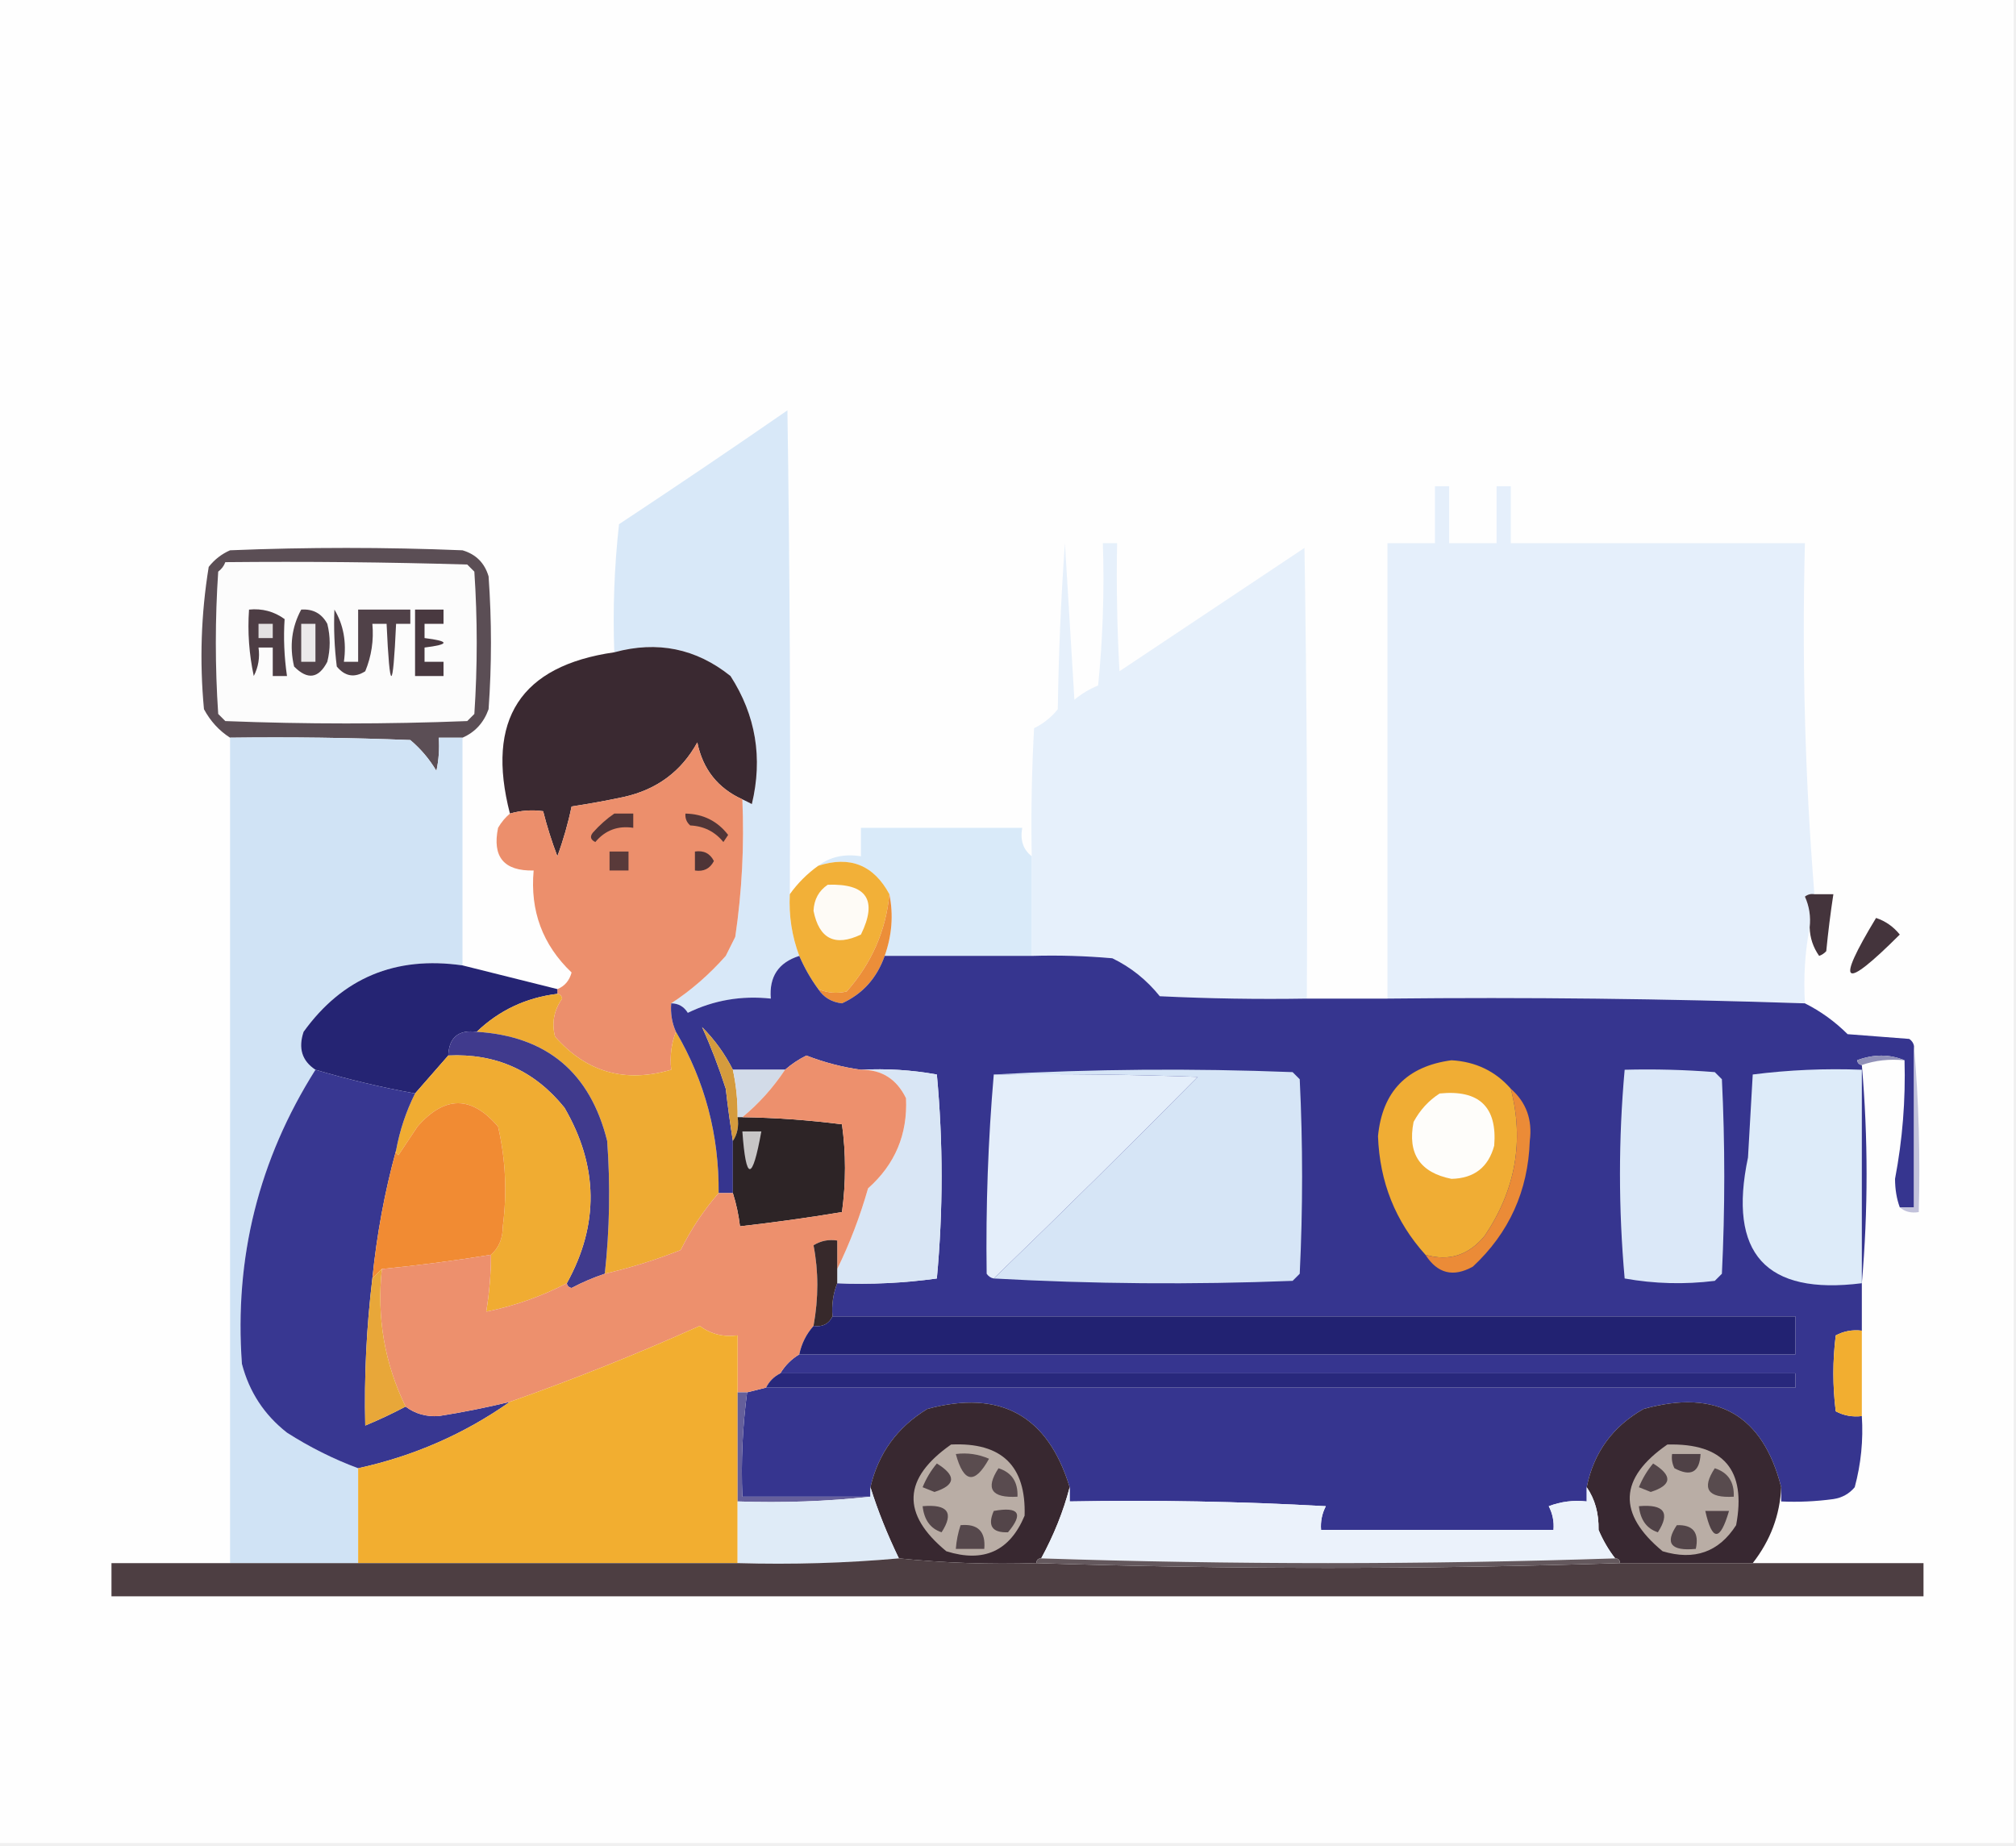
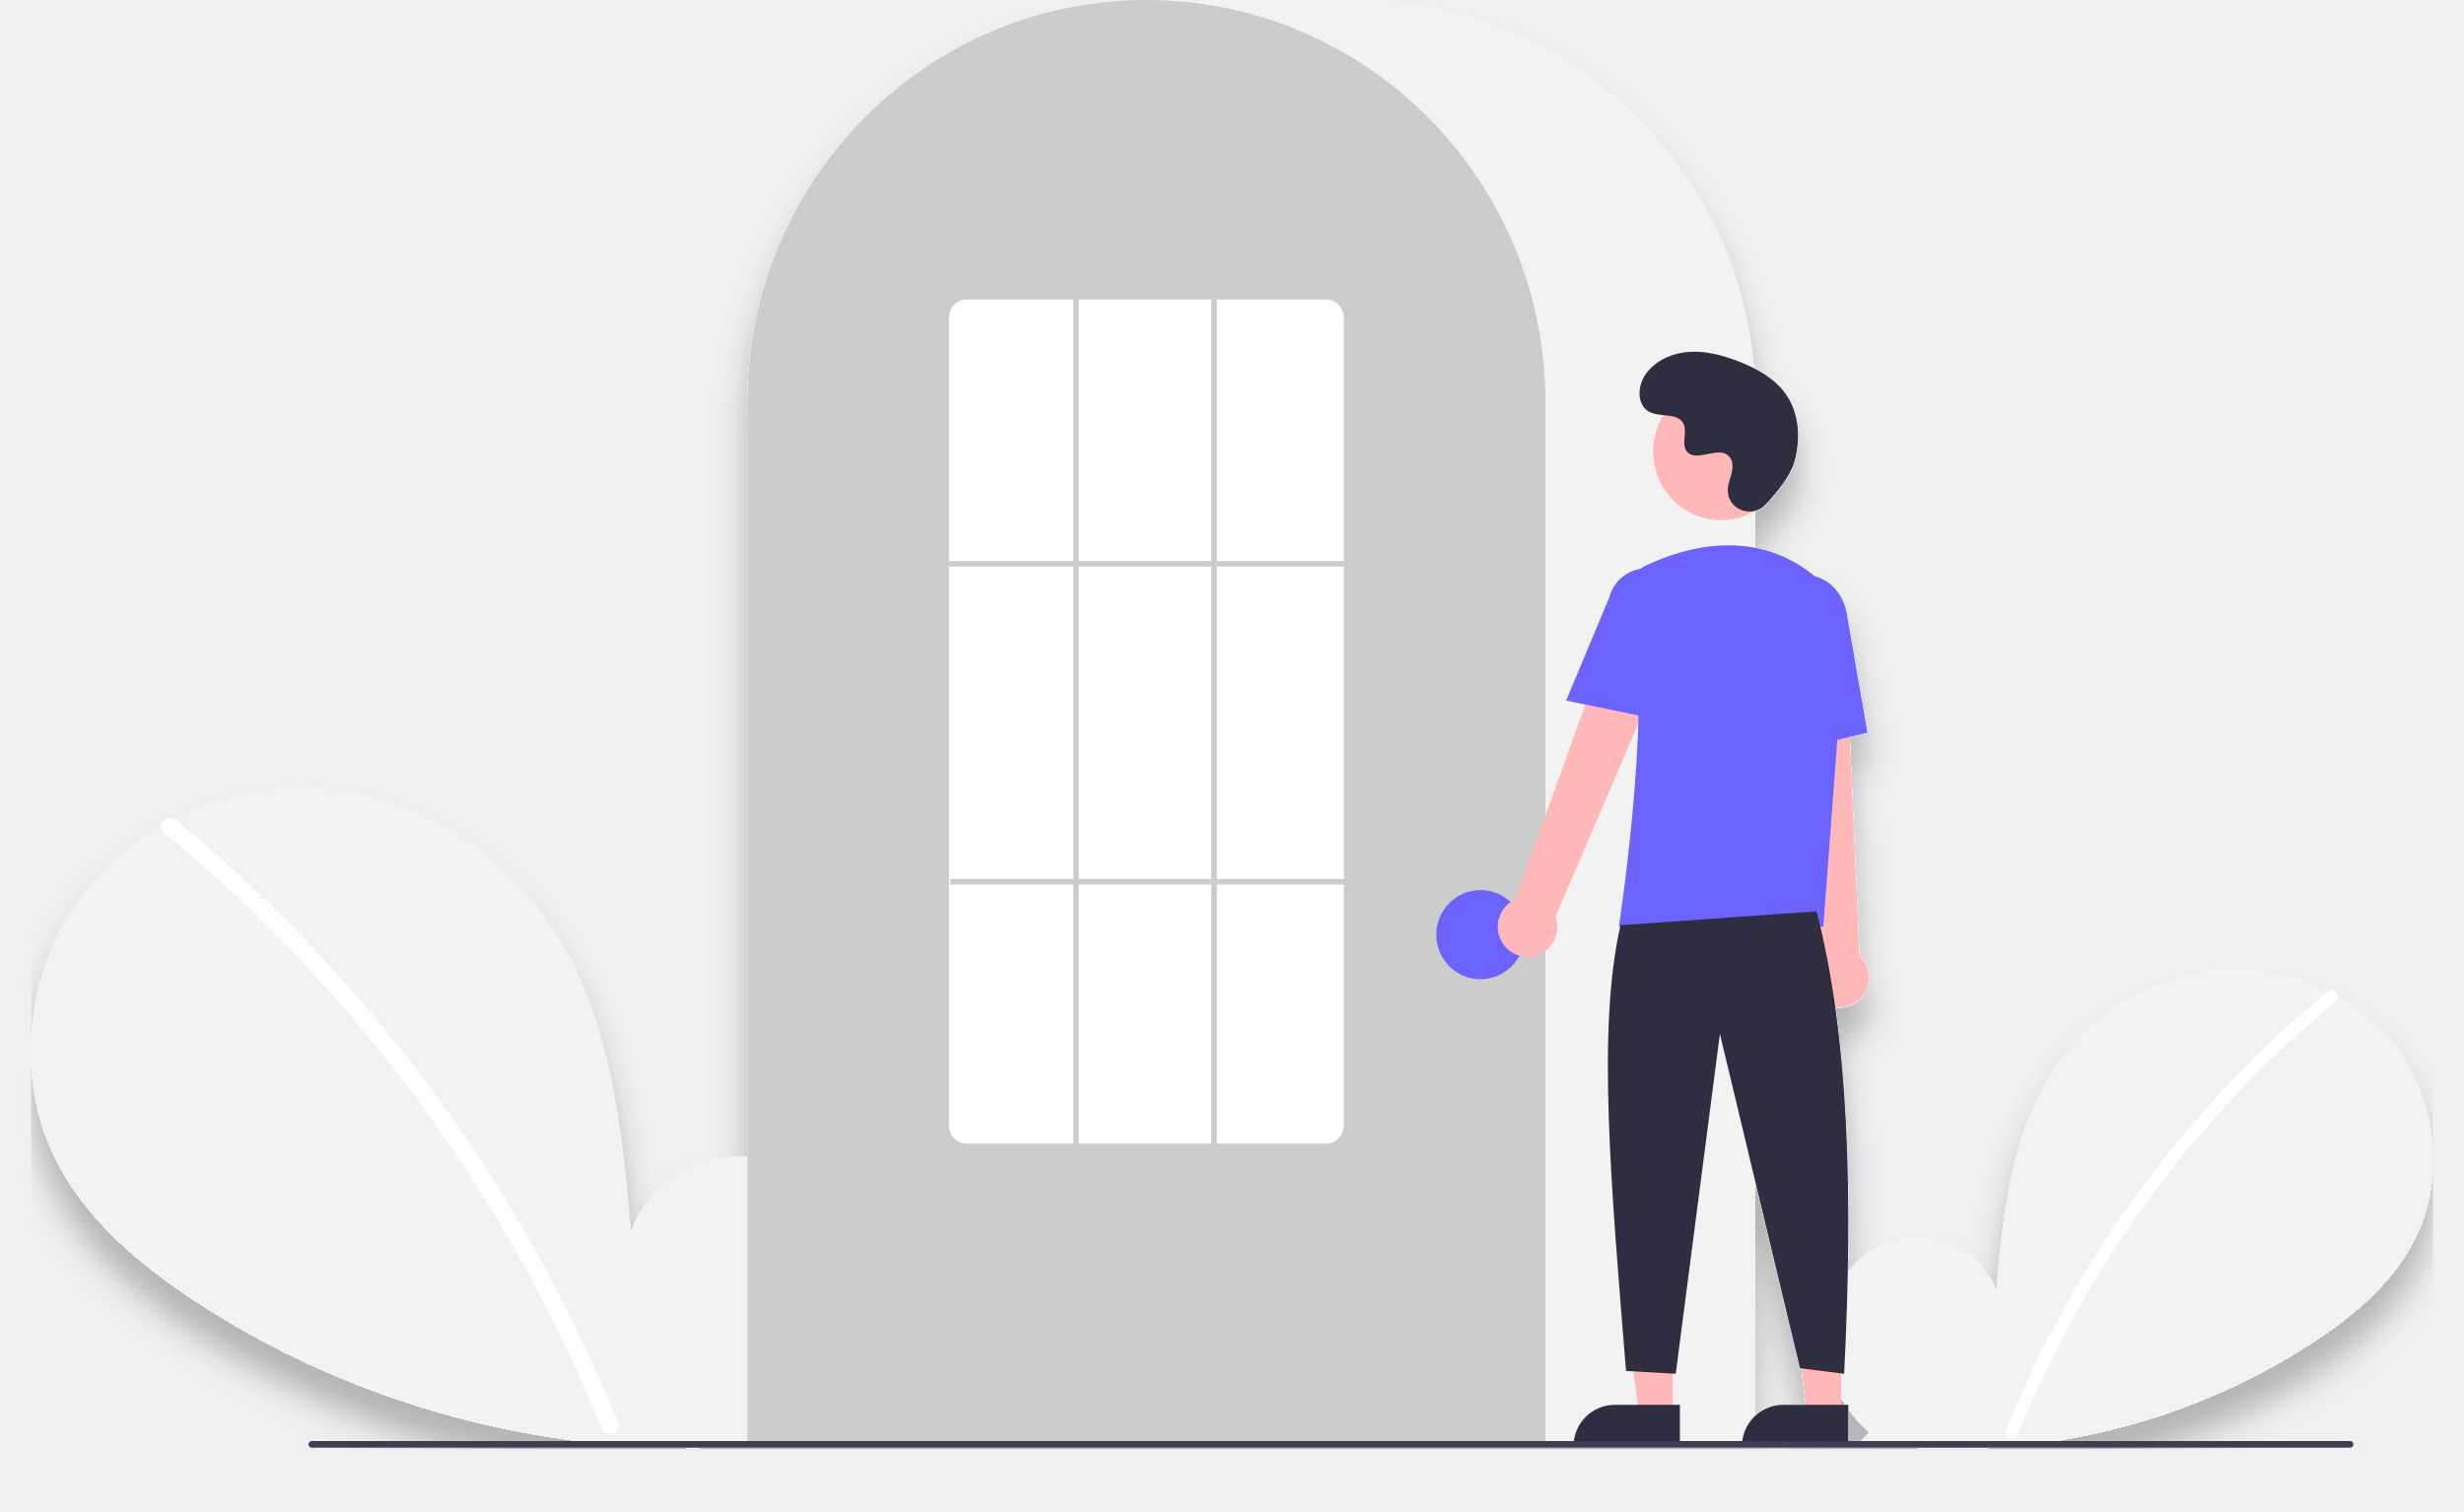
- <svg xmlns="http://www.w3.org/2000/svg" version="1.1" width="425px" height="389px" style="shape-rendering:geometricPrecision; text-rendering:geometricPrecision; image-rendering:optimizeQuality; fill-rule:evenodd; clip-rule:evenodd">
-   <g>
-     <path style="opacity:1" fill="#fefefe" d="M -0.5,-0.5 C 141.167,-0.5 282.833,-0.5 424.5,-0.5C 424.5,129.167 424.5,258.833 424.5,388.5C 282.833,388.5 141.167,388.5 -0.5,388.5C -0.5,258.833 -0.5,129.167 -0.5,-0.5 Z" />
+ <svg xmlns="http://www.w3.org/2000/svg" width="318" height="195" viewBox="0 0 318 195" fill="none">
+   <g clip-path="url(#clip0_2_702)" filter="url(#filter0_d_2_702)">
+     <path d="M241.343 184.885C237.374 181.502 234.964 176.156 235.596 170.953C236.228 165.749 240.144 160.965 245.223 159.86C250.302 158.755 256.092 161.814 257.635 166.82C258.484 157.168 259.463 147.112 264.549 138.893C269.154 131.45 277.13 126.125 285.774 125.172C294.419 124.22 303.52 127.818 308.911 134.702C314.302 141.586 315.622 151.594 311.846 159.498C309.065 165.32 303.94 169.653 298.571 173.178C281.221 184.473 260.412 189.066 239.973 186.113L241.343 184.885Z" fill="#F2F2F2" />
+     <path d="M300.363 128.017C293.23 133.879 286.687 140.435 280.827 147.59C271.657 158.75 264.236 171.262 258.823 184.691C258.427 185.67 260.004 186.097 260.396 185.128C269.252 163.304 283.389 144.068 301.516 129.181C302.33 128.512 301.17 127.354 300.363 128.017Z" fill="white" />
+     <path d="M103.794 183.966C109.245 179.318 112.556 171.977 111.688 164.829C110.82 157.682 105.441 151.112 98.465 149.594C91.489 148.076 83.536 152.277 81.417 159.154C80.251 145.897 78.907 132.085 71.922 120.795C65.597 110.573 54.641 103.259 42.768 101.95C30.895 100.642 18.394 105.584 10.99 115.039C3.585 124.494 1.772 138.241 6.958 149.096C10.778 157.093 17.817 163.044 25.192 167.886C48.719 183.333 77.906 189.775 105.677 185.652" fill="#F2F2F2" />
+     <path d="M22.731 105.858C32.527 113.909 41.515 122.913 49.563 132.741C57.613 142.559 64.699 153.141 70.724 164.34C74.091 170.621 77.116 177.084 79.785 183.699C80.329 185.044 78.164 185.63 77.626 184.299C72.898 172.638 67.049 161.472 60.163 150.962C53.31 140.49 45.466 130.713 36.742 121.77C31.808 116.713 26.602 111.935 21.147 107.455C20.029 106.537 21.622 104.947 22.731 105.858L22.731 105.858Z" fill="white" />
+     <path d="M226.523 186.591H96.466V51.951C96.466 23.305 119.563 0 147.954 0H175.035C203.425 0 226.523 23.305 226.523 51.951V186.591Z" fill="#F2F2F2" />
+     <path d="M199.443 186.591H96.466V51.951C96.437 40.974 99.882 30.275 106.298 21.411C106.535 21.086 106.771 20.765 107.014 20.448C110.118 16.34 113.811 12.723 117.973 9.716C118.208 9.543 118.444 9.373 118.683 9.204C122.165 6.773 125.932 4.785 129.897 3.287C130.133 3.197 130.373 3.106 130.612 3.02C134.199 1.728 137.917 0.844 141.697 0.382C141.931 0.35 142.172 0.325 142.413 0.299C146.097 -0.098 149.812 -0.098 153.496 0.299C153.736 0.325 153.977 0.35 154.214 0.383C157.993 0.844 161.71 1.729 165.296 3.02C165.535 3.106 165.775 3.197 166.011 3.287C169.928 4.766 173.65 6.724 177.095 9.117C177.335 9.283 177.574 9.452 177.81 9.622C180.143 11.302 182.334 13.173 184.361 15.217C185.986 16.857 187.501 18.605 188.895 20.449C189.137 20.765 189.373 21.086 189.609 21.411C196.026 30.275 199.471 40.974 199.443 51.951V186.591Z" fill="#CCCCCC" />
+     <path d="M191.069 126.371C194.218 126.371 196.77 123.796 196.77 120.619C196.77 117.442 194.218 114.867 191.069 114.867C187.92 114.867 185.368 117.442 185.368 120.619C185.368 123.796 187.92 126.371 191.069 126.371Z" fill="#6C63FF" />
+     <path d="M215.869 182.558H211.5L209.422 165.557L215.869 165.557L215.869 182.558Z" fill="#FFB8B8" />
+     <path d="M208.38 181.298H216.804V186.651H203.075C203.075 185.948 203.212 185.252 203.479 184.602C203.746 183.953 204.136 183.363 204.629 182.866C205.121 182.369 205.706 181.975 206.35 181.706C206.993 181.437 207.683 181.298 208.38 181.298Z" fill="#2F2E41" />
+     <path d="M237.604 182.558H233.236L231.157 165.557L237.605 165.557L237.604 182.558Z" fill="#FFB8B8" />
+     <path d="M230.115 181.298H238.54V186.651H224.811C224.811 185.948 224.948 185.252 225.215 184.602C225.481 183.953 225.872 183.363 226.364 182.866C226.857 182.369 227.442 181.975 228.085 181.706C228.729 181.437 229.419 181.298 230.115 181.298Z" fill="#2F2E41" />
+     <path d="M193.954 121.758C193.64 121.291 193.431 120.76 193.342 120.203C193.253 119.645 193.287 119.075 193.44 118.532C193.593 117.989 193.863 117.486 194.229 117.06C194.596 116.633 195.051 116.293 195.562 116.062L210.412 74.766L217.719 78.789L200.763 118.254C201.089 119.146 201.08 120.127 200.737 121.013C200.394 121.898 199.741 122.626 198.901 123.058C198.062 123.49 197.095 123.596 196.183 123.356C195.271 123.117 194.478 122.548 193.954 121.758Z" fill="#FFB8B8" />
+     <path d="M235.373 129.518C234.887 129.237 234.469 128.853 234.147 128.391C233.824 127.929 233.607 127.402 233.508 126.846C233.41 126.29 233.434 125.719 233.578 125.174C233.722 124.628 233.983 124.121 234.342 123.688L229.742 80.003L238.057 80.386L239.969 123.356C240.65 124.013 241.068 124.9 241.144 125.847C241.221 126.795 240.95 127.738 240.384 128.497C239.817 129.257 238.994 129.78 238.07 129.968C237.147 130.157 236.187 129.996 235.373 129.518Z" fill="#FFB8B8" />
+     <path d="M222.107 67.116C226.94 67.116 230.858 63.163 230.858 58.286C230.858 53.41 226.94 49.456 222.107 49.456C217.273 49.456 213.355 53.41 213.355 58.286C213.355 63.163 217.273 67.116 222.107 67.116Z" fill="#FFB8B8" />
+     <path d="M235.317 119.583H208.932L208.964 119.376C209.012 119.066 213.666 88.299 210.233 78.234C209.889 77.245 209.919 76.162 210.318 75.194C210.718 74.226 211.458 73.441 212.396 72.991H212.396C217.303 70.659 226.723 67.788 234.673 74.756C235.843 75.798 236.757 77.1 237.342 78.56C237.927 80.02 238.167 81.597 238.044 83.167L235.317 119.583Z" fill="#6C63FF" />
+     <path d="M214 92.846L202.121 90.415L207.689 77.102C208.022 75.812 208.849 74.709 209.987 74.033C211.126 73.358 212.483 73.166 213.762 73.499C215.041 73.832 216.136 74.663 216.809 75.81C217.481 76.957 217.675 78.326 217.348 79.617L214 92.846Z" fill="#6C63FF" />
+     <path d="M229.213 97.361L228.499 80.844C227.958 77.739 229.719 74.804 232.429 74.324C235.139 73.846 237.785 76 238.329 79.127L241.013 94.561L229.213 97.361Z" fill="#6C63FF" />
+     <path d="M234.439 117.606C238.684 133.919 239.148 154.661 238.002 177.286L232.301 176.567L221.968 133.424L216.267 177.286L209.853 176.926C207.937 153.187 206.071 132.808 209.14 119.403L234.439 117.606Z" fill="#2F2E41" />
+     <path d="M227.873 65.11C226.24 66.865 223.208 65.923 222.996 63.526C222.979 63.34 222.98 63.153 222.999 62.967C223.109 61.905 223.717 60.941 223.571 59.82C223.539 59.541 223.435 59.275 223.272 59.047C221.971 57.289 218.917 59.833 217.689 58.242C216.936 57.266 217.821 55.73 217.244 54.639C216.481 53.2 214.222 53.91 212.806 53.122C211.23 52.245 211.324 49.805 212.362 48.321C213.627 46.511 215.845 45.546 218.036 45.407C220.226 45.268 222.402 45.865 224.447 46.669C226.77 47.583 229.074 48.846 230.504 50.907C232.243 53.414 232.411 56.784 231.541 59.716C231.012 61.499 229.206 63.678 227.873 65.11Z" fill="#2F2E41" />
+     <path d="M303.304 186.822H40.233C40.121 186.822 40.014 186.776 39.934 186.696C39.855 186.616 39.81 186.507 39.81 186.394C39.81 186.281 39.855 186.172 39.934 186.092C40.014 186.011 40.121 185.966 40.233 185.966H303.304C303.416 185.966 303.524 186.011 303.603 186.092C303.682 186.172 303.727 186.281 303.727 186.394C303.727 186.507 303.682 186.616 303.603 186.696C303.524 186.776 303.416 186.822 303.304 186.822Z" fill="#3F3D56" />
+     <path d="M171.115 147.583H124.793C124.183 147.586 123.597 147.345 123.162 146.913C122.728 146.48 122.482 145.892 122.477 145.276V40.955C122.482 40.339 122.728 39.751 123.162 39.318C123.597 38.886 124.183 38.645 124.793 38.648H171.115C171.725 38.645 172.311 38.886 172.746 39.318C173.18 39.751 173.426 40.339 173.431 40.955V145.276C173.426 145.892 173.18 146.48 172.746 146.913C172.311 147.345 171.725 147.586 171.115 147.583Z" fill="white" />
+     <path d="M173.431 72.403H122.477V73.123H173.431V72.403Z" fill="#CCCCCC" />
+     <path d="M173.609 113.428H122.655V114.147H173.609V113.428Z" fill="#CCCCCC" />
+     <path d="M139.224 38.648H138.511V147.942H139.224V38.648Z" fill="#CCCCCC" />
+     <path d="M157.04 38.648H156.328V147.942H157.04V38.648Z" fill="#CCCCCC" />
  </g>
-   <g>
-     <path style="opacity:1" fill="#d8e8f8" d="M 166.5,188.5 C 166.271,193.005 166.937,197.339 168.5,201.5C 164.112,202.891 162.112,205.891 162.5,210.5C 156.32,209.829 150.486,210.829 145,213.5C 144.184,212.177 143.017,211.511 141.5,211.5C 145.657,208.792 149.49,205.459 153,201.5C 153.667,200.167 154.333,198.833 155,197.5C 156.42,187.914 156.92,178.247 156.5,168.5C 157.15,168.804 157.817,169.137 158.5,169.5C 160.837,159.784 159.337,150.784 154,142.5C 146.754,136.697 138.587,135.031 129.5,137.5C 129.168,128.475 129.502,119.475 130.5,110.5C 142.42,102.624 154.253,94.624 166,86.5C 166.5,120.498 166.667,154.498 166.5,188.5 Z" />
-   </g>
-   <g>
-     <path style="opacity:1" fill="#e5effb" d="M 382.5,188.5 C 381.761,188.369 381.094,188.536 380.5,189C 381.423,191.041 381.756,193.208 381.5,195.5C 380.512,200.64 380.179,205.974 380.5,211.5C 351.211,210.516 321.877,210.183 292.5,210.5C 292.5,178.5 292.5,146.5 292.5,114.5C 295.833,114.5 299.167,114.5 302.5,114.5C 302.5,110.5 302.5,106.5 302.5,102.5C 303.5,102.5 304.5,102.5 305.5,102.5C 305.5,106.5 305.5,110.5 305.5,114.5C 308.833,114.5 312.167,114.5 315.5,114.5C 315.5,110.5 315.5,106.5 315.5,102.5C 316.5,102.5 317.5,102.5 318.5,102.5C 318.5,106.5 318.5,110.5 318.5,114.5C 339.167,114.5 359.833,114.5 380.5,114.5C 379.858,139.395 380.525,164.062 382.5,188.5 Z" />
-   </g>
-   <g>
-     <path style="opacity:1" fill="#e6f0fb" d="M 275.5,210.5 C 265.161,210.666 254.828,210.5 244.5,210C 241.721,206.545 238.388,203.879 234.5,202C 228.843,201.501 223.176,201.334 217.5,201.5C 217.5,194.5 217.5,187.5 217.5,180.5C 217.334,171.494 217.5,162.494 218,153.5C 219.955,152.547 221.622,151.213 223,149.5C 223.167,137.819 223.667,126.152 224.5,114.5C 225.167,125.5 225.833,136.5 226.5,147.5C 228.001,146.248 229.668,145.248 231.5,144.5C 232.499,134.522 232.832,124.522 232.5,114.5C 233.5,114.5 234.5,114.5 235.5,114.5C 235.334,123.506 235.5,132.506 236,141.5C 249,132.833 262,124.167 275,115.5C 275.5,147.165 275.667,178.832 275.5,210.5 Z" />
-   </g>
-   <g>
-     <path style="opacity:1" fill="#5b4e55" d="M 97.5,155.5 C 95.833,155.5 94.167,155.5 92.5,155.5C 92.663,157.857 92.497,160.19 92,162.5C 90.542,160.04 88.709,157.873 86.5,156C 73.838,155.5 61.171,155.333 48.5,155.5C 46.193,154.023 44.36,152.023 43,149.5C 42.051,139.4 42.385,129.4 44,119.5C 45.214,117.951 46.714,116.785 48.5,116C 64.833,115.333 81.167,115.333 97.5,116C 100.333,116.833 102.167,118.667 103,121.5C 103.667,130.833 103.667,140.167 103,149.5C 101.979,152.35 100.146,154.35 97.5,155.5 Z" />
-   </g>
-   <g>
-     <path style="opacity:1" fill="#fcfcfc" d="M 47.5,118.5 C 64.503,118.333 81.503,118.5 98.5,119C 99,119.5 99.5,120 100,120.5C 100.667,130.5 100.667,140.5 100,150.5C 99.5,151 99,151.5 98.5,152C 81.5,152.667 64.5,152.667 47.5,152C 47,151.5 46.5,151 46,150.5C 45.333,140.5 45.333,130.5 46,120.5C 46.717,119.956 47.217,119.289 47.5,118.5 Z" />
-   </g>
-   <g>
-     <path style="opacity:1" fill="#4d3d44" d="M 52.5,128.5 C 55.272,128.22 57.772,128.887 60,130.5C 59.743,134.414 59.91,138.414 60.5,142.5C 59.5,142.5 58.5,142.5 57.5,142.5C 57.5,140.5 57.5,138.5 57.5,136.5C 56.5,136.5 55.5,136.5 54.5,136.5C 54.799,138.604 54.466,140.604 53.5,142.5C 52.507,137.88 52.173,133.214 52.5,128.5 Z" />
-   </g>
-   <g>
-     <path style="opacity:1" fill="#514249" d="M 63.5,128.5 C 65.993,128.329 67.826,129.329 69,131.5C 69.667,134.167 69.667,136.833 69,139.5C 67.174,143.037 64.84,143.371 62,140.5C 60.994,136.198 61.494,132.198 63.5,128.5 Z" />
-   </g>
-   <g>
-     <path style="opacity:1" fill="#504148" d="M 70.5,128.5 C 72.414,131.684 73.08,135.351 72.5,139.5C 73.5,139.5 74.5,139.5 75.5,139.5C 75.5,135.833 75.5,132.167 75.5,128.5C 79.167,128.5 82.833,128.5 86.5,128.5C 86.5,129.5 86.5,130.5 86.5,131.5C 85.5,131.5 84.5,131.5 83.5,131.5C 82.833,146.167 82.167,146.167 81.5,131.5C 80.5,131.5 79.5,131.5 78.5,131.5C 78.816,134.978 78.316,138.312 77,141.5C 74.733,142.935 72.733,142.602 71,140.5C 70.501,136.514 70.335,132.514 70.5,128.5 Z" />
-   </g>
-   <g>
-     <path style="opacity:1" fill="#493940" d="M 87.5,128.5 C 89.5,128.5 91.5,128.5 93.5,128.5C 93.5,129.5 93.5,130.5 93.5,131.5C 92.167,131.5 90.833,131.5 89.5,131.5C 89.5,132.5 89.5,133.5 89.5,134.5C 94.833,135.167 94.833,135.833 89.5,136.5C 89.5,137.5 89.5,138.5 89.5,139.5C 90.833,139.5 92.167,139.5 93.5,139.5C 93.5,140.5 93.5,141.5 93.5,142.5C 91.5,142.5 89.5,142.5 87.5,142.5C 87.5,137.833 87.5,133.167 87.5,128.5 Z" />
-   </g>
-   <g>
-     <path style="opacity:1" fill="#e3e0e1" d="M 54.5,131.5 C 55.5,131.5 56.5,131.5 57.5,131.5C 57.5,132.5 57.5,133.5 57.5,134.5C 56.5,134.5 55.5,134.5 54.5,134.5C 54.5,133.5 54.5,132.5 54.5,131.5 Z" />
-   </g>
-   <g>
-     <path style="opacity:1" fill="#ebe9ea" d="M 63.5,131.5 C 64.5,131.5 65.5,131.5 66.5,131.5C 66.5,134.167 66.5,136.833 66.5,139.5C 65.5,139.5 64.5,139.5 63.5,139.5C 63.5,136.833 63.5,134.167 63.5,131.5 Z" />
-   </g>
-   <g>
-     <path style="opacity:1" fill="#3a2931" d="M 156.5,168.5 C 151.329,166.154 148.162,162.154 147,156.5C 143.649,162.61 138.482,166.444 131.5,168C 127.853,168.774 124.186,169.441 120.5,170C 119.767,173.551 118.767,177.051 117.5,180.5C 116.31,177.369 115.31,174.203 114.5,171C 112.153,170.666 109.819,170.833 107.5,171.5C 102.38,151.684 109.713,140.351 129.5,137.5C 138.587,135.031 146.754,136.697 154,142.5C 159.337,150.784 160.837,159.784 158.5,169.5C 157.817,169.137 157.15,168.804 156.5,168.5 Z" />
-   </g>
-   <g>
-     <path style="opacity:1" fill="#d0e3f5" d="M 48.5,155.5 C 61.171,155.333 73.838,155.5 86.5,156C 88.709,157.873 90.542,160.04 92,162.5C 92.497,160.19 92.663,157.857 92.5,155.5C 94.167,155.5 95.833,155.5 97.5,155.5C 97.5,171.5 97.5,187.5 97.5,203.5C 83.353,201.473 72.186,206.139 64,217.5C 62.837,220.971 63.67,223.638 66.5,225.5C 54.543,244.448 49.376,265.115 51,287.5C 52.538,293.412 55.705,298.245 60.5,302C 65.289,305.061 70.289,307.561 75.5,309.5C 75.5,316.167 75.5,322.833 75.5,329.5C 66.5,329.5 57.5,329.5 48.5,329.5C 48.5,271.5 48.5,213.5 48.5,155.5 Z" />
-   </g>
-   <g>
-     <path style="opacity:1" fill="#ec8f6c" d="M 156.5,168.5 C 156.92,178.247 156.42,187.914 155,197.5C 154.333,198.833 153.667,200.167 153,201.5C 149.49,205.459 145.657,208.792 141.5,211.5C 141.325,213.621 141.659,215.621 142.5,217.5C 141.527,219.948 141.194,222.615 141.5,225.5C 131.749,228.357 123.582,226.023 117,218.5C 116.275,215.623 116.775,212.957 118.5,210.5C 118.376,209.893 118.043,209.56 117.5,209.5C 117.5,209.167 117.5,208.833 117.5,208.5C 119.026,207.895 120.026,206.729 120.5,205C 114.391,199.179 111.724,192.012 112.5,183.5C 106.235,183.637 103.735,180.637 105,174.5C 105.698,173.309 106.531,172.309 107.5,171.5C 109.819,170.833 112.153,170.666 114.5,171C 115.31,174.203 116.31,177.369 117.5,180.5C 118.767,177.051 119.767,173.551 120.5,170C 124.186,169.441 127.853,168.774 131.5,168C 138.482,166.444 143.649,162.61 147,156.5C 148.162,162.154 151.329,166.154 156.5,168.5 Z" />
-   </g>
-   <g>
-     <path style="opacity:1" fill="#513537" d="M 129.5,171.5 C 130.833,171.5 132.167,171.5 133.5,171.5C 133.5,172.5 133.5,173.5 133.5,174.5C 130.245,174.014 127.578,175.014 125.5,177.5C 124.479,176.998 124.312,176.332 125,175.5C 126.397,173.93 127.897,172.596 129.5,171.5 Z" />
-   </g>
-   <g>
-     <path style="opacity:1" fill="#503537" d="M 144.5,171.5 C 148.258,171.58 151.258,173.08 153.5,176C 153.167,176.5 152.833,177 152.5,177.5C 150.705,175.297 148.371,174.131 145.5,174C 144.748,173.329 144.414,172.496 144.5,171.5 Z" />
-   </g>
-   <g>
-     <path style="opacity:1" fill="#593a3a" d="M 128.5,179.5 C 129.833,179.5 131.167,179.5 132.5,179.5C 132.5,180.833 132.5,182.167 132.5,183.5C 131.167,183.5 129.833,183.5 128.5,183.5C 128.5,182.167 128.5,180.833 128.5,179.5 Z" />
-   </g>
-   <g>
-     <path style="opacity:1" fill="#4e3437" d="M 146.5,179.5 C 148.346,179.222 149.68,179.889 150.5,181.5C 149.68,183.111 148.346,183.778 146.5,183.5C 146.5,182.167 146.5,180.833 146.5,179.5 Z" />
-   </g>
-   <g>
-     <path style="opacity:1" fill="#d9eaf9" d="M 217.5,180.5 C 217.5,187.5 217.5,194.5 217.5,201.5C 207.167,201.5 196.833,201.5 186.5,201.5C 188.041,197.176 188.375,192.842 187.5,188.5C 184.181,182.342 179.181,180.342 172.5,182.5C 174.988,180.612 177.988,179.945 181.5,180.5C 181.5,178.5 181.5,176.5 181.5,174.5C 192.833,174.5 204.167,174.5 215.5,174.5C 215.025,177.082 215.692,179.082 217.5,180.5 Z" />
-   </g>
-   <g>
-     <path style="opacity:1" fill="#f2b038" d="M 187.5,188.5 C 186.753,196.215 183.753,203.048 178.5,209C 176.455,209.49 174.455,209.323 172.5,208.5C 170.929,206.365 169.596,204.032 168.5,201.5C 166.937,197.339 166.271,193.005 166.5,188.5C 168.167,186.167 170.167,184.167 172.5,182.5C 179.181,180.342 184.181,182.342 187.5,188.5 Z" />
-   </g>
-   <g>
-     <path style="opacity:1" fill="#fefbf6" d="M 174.5,186.5 C 182.726,186.212 185.059,189.712 181.5,197C 176.023,199.595 172.689,197.928 171.5,192C 171.613,189.601 172.613,187.768 174.5,186.5 Z" />
-   </g>
-   <g>
-     <path style="opacity:1" fill="#44343c" d="M 382.5,188.5 C 383.833,188.5 385.167,188.5 386.5,188.5C 385.892,192.472 385.392,196.472 385,200.5C 384.586,200.957 384.086,201.291 383.5,201.5C 382.232,199.696 381.565,197.696 381.5,195.5C 381.756,193.208 381.423,191.041 380.5,189C 381.094,188.536 381.761,188.369 382.5,188.5 Z" />
-   </g>
-   <g>
-     <path style="opacity:1" fill="#44343c" d="M 395.5,193.5 C 397.487,194.164 399.154,195.331 400.5,197C 388.499,208.982 386.832,207.815 395.5,193.5 Z" />
-   </g>
-   <g>
-     <path style="opacity:1" fill="#252473" d="M 97.5,203.5 C 104.145,205.163 110.812,206.83 117.5,208.5C 117.5,208.833 117.5,209.167 117.5,209.5C 110.901,210.301 105.235,212.967 100.5,217.5C 96.651,217.019 94.651,218.686 94.5,222.5C 92.167,225.167 89.833,227.833 87.5,230.5C 80.381,229.211 73.381,227.544 66.5,225.5C 63.67,223.638 62.837,220.971 64,217.5C 72.186,206.139 83.353,201.473 97.5,203.5 Z" />
-   </g>
-   <g>
-     <path style="opacity:1" fill="#ec8e39" d="M 187.5,188.5 C 188.375,192.842 188.041,197.176 186.5,201.5C 184.852,206.186 181.852,209.519 177.5,211.5C 175.308,211.243 173.641,210.243 172.5,208.5C 174.455,209.323 176.455,209.49 178.5,209C 183.753,203.048 186.753,196.215 187.5,188.5 Z" />
-   </g>
-   <g>
-     <path style="opacity:1" fill="#eeab33" d="M 117.5,209.5 C 118.043,209.56 118.376,209.893 118.5,210.5C 116.775,212.957 116.275,215.623 117,218.5C 123.582,226.023 131.749,228.357 141.5,225.5C 141.194,222.615 141.527,219.948 142.5,217.5C 148.596,227.877 151.596,239.21 151.5,251.5C 148.361,255.09 145.694,259.09 143.5,263.5C 138.276,265.575 132.942,267.242 127.5,268.5C 128.521,259.189 128.687,249.856 128,240.5C 124.41,226.07 115.243,218.404 100.5,217.5C 105.235,212.967 110.901,210.301 117.5,209.5 Z" />
-   </g>
-   <g>
-     <path style="opacity:1" fill="#36358f" d="M 168.5,201.5 C 169.596,204.032 170.929,206.365 172.5,208.5C 173.641,210.243 175.308,211.243 177.5,211.5C 181.852,209.519 184.852,206.186 186.5,201.5C 196.833,201.5 207.167,201.5 217.5,201.5C 223.176,201.334 228.843,201.501 234.5,202C 238.388,203.879 241.721,206.545 244.5,210C 254.828,210.5 265.161,210.666 275.5,210.5C 281.167,210.5 286.833,210.5 292.5,210.5C 321.877,210.183 351.211,210.516 380.5,211.5C 383.824,213.167 386.824,215.334 389.5,218C 393.833,218.333 398.167,218.667 402.5,219C 403.056,219.383 403.389,219.883 403.5,220.5C 403.5,231.833 403.5,243.167 403.5,254.5C 402.5,254.5 401.5,254.5 400.5,254.5C 399.838,252.696 399.505,250.696 399.5,248.5C 401.072,240.237 401.738,231.903 401.5,223.5C 398.313,222.194 394.98,222.194 391.5,223.5C 391.624,224.107 391.957,224.44 392.5,224.5C 393.833,239.833 393.833,255.167 392.5,270.5C 392.5,273.833 392.5,277.167 392.5,280.5C 390.533,280.261 388.699,280.594 387,281.5C 386.333,286.833 386.333,292.167 387,297.5C 388.699,298.406 390.533,298.739 392.5,298.5C 392.825,303.599 392.325,308.599 391,313.5C 389.829,314.893 388.329,315.727 386.5,316C 382.848,316.499 379.182,316.665 375.5,316.5C 375.5,315.5 375.5,314.5 375.5,313.5C 371.622,298.22 361.955,292.72 346.5,297C 339.97,300.691 335.97,306.191 334.5,313.5C 334.5,314.5 334.5,315.5 334.5,316.5C 331.753,316.187 329.086,316.52 326.5,317.5C 327.309,319.071 327.643,320.738 327.5,322.5C 311.167,322.5 294.833,322.5 278.5,322.5C 278.357,320.738 278.691,319.071 279.5,317.5C 261.512,316.5 243.512,316.167 225.5,316.5C 225.5,315.5 225.5,314.5 225.5,313.5C 220.898,298.363 210.898,292.863 195.5,297C 189.17,300.836 185.17,306.336 183.5,313.5C 183.5,314.167 183.5,314.833 183.5,315.5C 174.5,315.5 165.5,315.5 156.5,315.5C 156.203,308.08 156.536,300.746 157.5,293.5C 158.833,293.167 160.167,292.833 161.5,292.5C 233.833,292.5 306.167,292.5 378.5,292.5C 378.5,291.5 378.5,290.5 378.5,289.5C 307.167,289.5 235.833,289.5 164.5,289.5C 165.5,287.833 166.833,286.5 168.5,285.5C 238.5,285.5 308.5,285.5 378.5,285.5C 378.5,282.833 378.5,280.167 378.5,277.5C 310.833,277.5 243.167,277.5 175.5,277.5C 175.298,275.05 175.631,272.717 176.5,270.5C 183.558,270.797 190.558,270.464 197.5,269.5C 198.833,255.167 198.833,240.833 197.5,226.5C 192.23,225.549 186.897,225.215 181.5,225.5C 177.615,224.966 173.782,223.966 170,222.5C 168.357,223.315 166.857,224.315 165.5,225.5C 161.833,225.5 158.167,225.5 154.5,225.5C 152.833,222.176 150.666,219.176 148,216.5C 149.857,220.582 151.524,224.916 153,229.5C 153.42,233.191 153.92,236.858 154.5,240.5C 154.5,244.167 154.5,247.833 154.5,251.5C 153.5,251.5 152.5,251.5 151.5,251.5C 151.596,239.21 148.596,227.877 142.5,217.5C 141.659,215.621 141.325,213.621 141.5,211.5C 143.017,211.511 144.184,212.177 145,213.5C 150.486,210.829 156.32,209.829 162.5,210.5C 162.112,205.891 164.112,202.891 168.5,201.5 Z" />
-   </g>
-   <g>
-     <path style="opacity:1" fill="#403a8d" d="M 100.5,217.5 C 115.243,218.404 124.41,226.07 128,240.5C 128.687,249.856 128.521,259.189 127.5,268.5C 125.114,269.298 122.78,270.298 120.5,271.5C 119.893,271.376 119.56,271.043 119.5,270.5C 126.33,258.141 126.163,245.808 119,233.5C 112.691,225.676 104.525,222.009 94.5,222.5C 94.651,218.686 96.651,217.019 100.5,217.5 Z" />
-   </g>
-   <g>
-     <path style="opacity:1" fill="#f0ac32" d="M 94.5,222.5 C 104.525,222.009 112.691,225.676 119,233.5C 126.163,245.808 126.33,258.141 119.5,270.5C 114.162,273.28 108.495,275.28 102.5,276.5C 103.162,272.534 103.495,268.534 103.5,264.5C 105.164,263.051 105.998,261.051 106,258.5C 106.924,251.392 106.591,244.392 105,237.5C 99.411,230.911 93.745,230.911 88,237.5C 86.667,239.5 85.333,241.5 84,243.5C 83.601,243.272 83.435,242.938 83.5,242.5C 84.267,238.302 85.6,234.302 87.5,230.5C 89.833,227.833 92.167,225.167 94.5,222.5 Z" />
-   </g>
-   <g>
-     <path style="opacity:1" fill="#d59b3d" d="M 154.5,225.5 C 155.207,228.786 155.54,232.119 155.5,235.5C 155.784,237.415 155.451,239.081 154.5,240.5C 153.92,236.858 153.42,233.191 153,229.5C 151.524,224.916 149.857,220.582 148,216.5C 150.666,219.176 152.833,222.176 154.5,225.5 Z" />
-   </g>
-   <g>
-     <path style="opacity:1" fill="#9090b8" d="M 401.5,223.5 C 398.287,223.19 395.287,223.523 392.5,224.5C 391.957,224.44 391.624,224.107 391.5,223.5C 394.98,222.194 398.313,222.194 401.5,223.5 Z" />
-   </g>
-   <g>
-     <path style="opacity:1" fill="#c2c2db" d="M 403.5,220.5 C 404.495,231.988 404.828,243.655 404.5,255.5C 402.901,255.768 401.568,255.434 400.5,254.5C 401.5,254.5 402.5,254.5 403.5,254.5C 403.5,243.167 403.5,231.833 403.5,220.5 Z" />
-   </g>
-   <g>
-     <path style="opacity:1" fill="#f0ad34" d="M 318.5,229.5 C 321.342,240.507 319.509,250.84 313,260.5C 309.626,264.617 305.46,265.95 300.5,264.5C 294.182,257.507 290.848,249.173 290.5,239.5C 291.415,230.084 296.582,224.751 306,223.5C 311.084,223.793 315.251,225.793 318.5,229.5 Z" />
-   </g>
-   <g>
-     <path style="opacity:1" fill="#383791" d="M 66.5,225.5 C 73.381,227.544 80.381,229.211 87.5,230.5C 85.6,234.302 84.267,238.302 83.5,242.5C 81.097,251.236 79.43,260.236 78.5,269.5C 77.258,279.804 76.758,290.137 77,300.5C 79.905,299.297 82.738,297.964 85.5,296.5C 87.503,298.015 89.837,298.681 92.5,298.5C 97.543,297.708 102.543,296.708 107.5,295.5C 97.874,302.274 87.207,306.941 75.5,309.5C 70.289,307.561 65.289,305.061 60.5,302C 55.705,298.245 52.538,293.412 51,287.5C 49.376,265.115 54.543,244.448 66.5,225.5 Z" />
-   </g>
-   <g>
-     <path style="opacity:1" fill="#d2dbe8" d="M 154.5,225.5 C 158.167,225.5 161.833,225.5 165.5,225.5C 162.937,229.345 159.937,232.678 156.5,235.5C 156.167,235.5 155.833,235.5 155.5,235.5C 155.54,232.119 155.207,228.786 154.5,225.5 Z" />
-   </g>
-   <g>
-     <path style="opacity:1" fill="#e4eefa" d="M 209.5,226.5 C 223.837,226.333 238.171,226.5 252.5,227C 238.299,241.369 223.965,255.535 209.5,269.5C 208.883,269.389 208.383,269.056 208,268.5C 207.803,254.328 208.303,240.328 209.5,226.5 Z" />
-   </g>
-   <g>
-     <path style="opacity:1" fill="#ddebf9" d="M 392.5,270.5 C 372.236,273.062 364.236,264.229 368.5,244C 368.833,238.167 369.167,232.333 369.5,226.5C 377.11,225.533 384.777,225.2 392.5,225.5C 392.5,240.5 392.5,255.5 392.5,270.5 Z" />
-   </g>
-   <g>
-     <path style="opacity:1" fill="#fefdfa" d="M 303.5,230.5 C 311.831,229.666 315.664,233.333 315,241.5C 313.775,246.053 310.775,248.387 306,248.5C 299.353,247.182 296.686,243.182 298,236.5C 299.36,233.977 301.193,231.977 303.5,230.5 Z" />
-   </g>
-   <g>
-     <path style="opacity:1" fill="#dbe8f8" d="M 342.5,225.5 C 348.842,225.334 355.175,225.5 361.5,226C 362,226.5 362.5,227 363,227.5C 363.667,241.167 363.667,254.833 363,268.5C 362.5,269 362,269.5 361.5,270C 355.115,270.793 348.782,270.626 342.5,269.5C 341.185,254.77 341.185,240.103 342.5,225.5 Z" />
-   </g>
-   <g>
-     <path style="opacity:1" fill="#f18b33" d="M 103.5,264.5 C 95.871,265.745 88.204,266.745 80.5,267.5C 79.833,268.167 79.167,268.833 78.5,269.5C 79.43,260.236 81.097,251.236 83.5,242.5C 83.435,242.938 83.601,243.272 84,243.5C 85.333,241.5 86.667,239.5 88,237.5C 93.745,230.911 99.411,230.911 105,237.5C 106.591,244.392 106.924,251.392 106,258.5C 105.998,261.051 105.164,263.051 103.5,264.5 Z" />
-   </g>
-   <g>
-     <path style="opacity:1" fill="#d6e5f6" d="M 209.5,226.5 C 230.329,225.337 251.329,225.171 272.5,226C 273,226.5 273.5,227 274,227.5C 274.667,241.167 274.667,254.833 274,268.5C 273.5,269 273,269.5 272.5,270C 251.329,270.829 230.329,270.663 209.5,269.5C 223.965,255.535 238.299,241.369 252.5,227C 238.171,226.5 223.837,226.333 209.5,226.5 Z" />
-   </g>
-   <g>
-     <path style="opacity:1" fill="#2d2426" d="M 155.5,235.5 C 155.833,235.5 156.167,235.5 156.5,235.5C 163.524,235.608 170.524,236.108 177.5,237C 178.348,243.096 178.348,249.262 177.5,255.5C 170.325,256.693 163.159,257.693 156,258.5C 155.71,256.08 155.21,253.746 154.5,251.5C 154.5,247.833 154.5,244.167 154.5,240.5C 155.451,239.081 155.784,237.415 155.5,235.5 Z" />
-   </g>
-   <g>
-     <path style="opacity:1" fill="#eb8b37" d="M 318.5,229.5 C 321.754,232.363 323.087,236.03 322.5,240.5C 322.138,251.052 318.138,259.885 310.5,267C 306.362,269.299 303.028,268.465 300.5,264.5C 305.46,265.95 309.626,264.617 313,260.5C 319.509,250.84 321.342,240.507 318.5,229.5 Z" />
-   </g>
-   <g>
-     <path style="opacity:1" fill="#d9e6f5" d="M 181.5,225.5 C 186.897,225.215 192.23,225.549 197.5,226.5C 198.833,240.833 198.833,255.167 197.5,269.5C 190.558,270.464 183.558,270.797 176.5,270.5C 176.5,269.5 176.5,268.5 176.5,267.5C 179.129,262.128 181.296,256.461 183,250.5C 188.69,245.451 191.357,239.118 191,231.5C 189.027,227.449 185.86,225.449 181.5,225.5 Z" />
-   </g>
-   <g>
-     <path style="opacity:1" fill="#ed906d" d="M 181.5,225.5 C 185.86,225.449 189.027,227.449 191,231.5C 191.357,239.118 188.69,245.451 183,250.5C 181.296,256.461 179.129,262.128 176.5,267.5C 176.5,265.5 176.5,263.5 176.5,261.5C 174.712,261.215 173.045,261.548 171.5,262.5C 172.568,267.967 172.568,273.634 171.5,279.5C 169.975,281.216 168.975,283.216 168.5,285.5C 166.833,286.5 165.5,287.833 164.5,289.5C 163.167,290.167 162.167,291.167 161.5,292.5C 160.167,292.833 158.833,293.167 157.5,293.5C 156.833,293.5 156.167,293.5 155.5,293.5C 155.5,289.5 155.5,285.5 155.5,281.5C 152.518,281.896 149.851,281.229 147.5,279.5C 134.371,285.4 121.037,290.733 107.5,295.5C 102.543,296.708 97.543,297.708 92.5,298.5C 89.837,298.681 87.503,298.015 85.5,296.5C 81.069,287.379 79.402,277.712 80.5,267.5C 88.204,266.745 95.871,265.745 103.5,264.5C 103.495,268.534 103.162,272.534 102.5,276.5C 108.495,275.28 114.162,273.28 119.5,270.5C 119.56,271.043 119.893,271.376 120.5,271.5C 122.78,270.298 125.114,269.298 127.5,268.5C 132.942,267.242 138.276,265.575 143.5,263.5C 145.694,259.09 148.361,255.09 151.5,251.5C 152.5,251.5 153.5,251.5 154.5,251.5C 155.21,253.746 155.71,256.08 156,258.5C 163.159,257.693 170.325,256.693 177.5,255.5C 178.348,249.262 178.348,243.096 177.5,237C 170.524,236.108 163.524,235.608 156.5,235.5C 159.937,232.678 162.937,229.345 165.5,225.5C 166.857,224.315 168.357,223.315 170,222.5C 173.782,223.966 177.615,224.966 181.5,225.5 Z" />
-   </g>
-   <g>
-     <path style="opacity:1" fill="#c8c6c6" d="M 156.5,238.5 C 157.833,238.5 159.167,238.5 160.5,238.5C 158.597,249.088 157.264,249.088 156.5,238.5 Z" />
-   </g>
-   <g>
-     <path style="opacity:1" fill="#37292b" d="M 176.5,267.5 C 176.5,268.5 176.5,269.5 176.5,270.5C 175.631,272.717 175.298,275.05 175.5,277.5C 174.713,279.104 173.38,279.771 171.5,279.5C 172.568,273.634 172.568,267.967 171.5,262.5C 173.045,261.548 174.712,261.215 176.5,261.5C 176.5,263.5 176.5,265.5 176.5,267.5 Z" />
-   </g>
-   <g>
-     <path style="opacity:1" fill="#e8a739" d="M 80.5,267.5 C 79.402,277.712 81.069,287.379 85.5,296.5C 82.738,297.964 79.905,299.297 77,300.5C 76.758,290.137 77.258,279.804 78.5,269.5C 79.167,268.833 79.833,268.167 80.5,267.5 Z" />
-   </g>
-   <g>
-     <path style="opacity:1" fill="#222272" d="M 175.5,277.5 C 243.167,277.5 310.833,277.5 378.5,277.5C 378.5,280.167 378.5,282.833 378.5,285.5C 308.5,285.5 238.5,285.5 168.5,285.5C 168.975,283.216 169.975,281.216 171.5,279.5C 173.38,279.771 174.713,279.104 175.5,277.5 Z" />
-   </g>
-   <g>
-     <path style="opacity:1" fill="#f2ae30" d="M 155.5,293.5 C 155.5,301.167 155.5,308.833 155.5,316.5C 155.5,320.833 155.5,325.167 155.5,329.5C 128.833,329.5 102.167,329.5 75.5,329.5C 75.5,322.833 75.5,316.167 75.5,309.5C 87.207,306.941 97.874,302.274 107.5,295.5C 121.037,290.733 134.371,285.4 147.5,279.5C 149.851,281.229 152.518,281.896 155.5,281.5C 155.5,285.5 155.5,289.5 155.5,293.5 Z" />
-   </g>
-   <g>
-     <path style="opacity:1" fill="#f2ae30" d="M 392.5,280.5 C 392.5,286.5 392.5,292.5 392.5,298.5C 390.533,298.739 388.699,298.406 387,297.5C 386.333,292.167 386.333,286.833 387,281.5C 388.699,280.594 390.533,280.261 392.5,280.5 Z" />
-   </g>
-   <g>
-     <path style="opacity:1" fill="#28287c" d="M 164.5,289.5 C 235.833,289.5 307.167,289.5 378.5,289.5C 378.5,290.5 378.5,291.5 378.5,292.5C 306.167,292.5 233.833,292.5 161.5,292.5C 162.167,291.167 163.167,290.167 164.5,289.5 Z" />
-   </g>
-   <g>
-     <path style="opacity:1" fill="#382830" d="M 225.5,313.5 C 224.19,318.545 222.19,323.545 219.5,328.5C 218.833,328.5 218.5,328.833 218.5,329.5C 208.75,329.806 199.084,329.473 189.5,328.5C 187.052,323.451 185.052,318.451 183.5,313.5C 185.17,306.336 189.17,300.836 195.5,297C 210.898,292.863 220.898,298.363 225.5,313.5 Z" />
-   </g>
-   <g>
-     <path style="opacity:1" fill="#382831" d="M 375.5,313.5 C 375.238,319.379 373.238,324.713 369.5,329.5C 360.167,329.5 350.833,329.5 341.5,329.5C 341.5,328.833 341.167,328.5 340.5,328.5C 339.093,326.692 337.926,324.692 337,322.5C 337.07,319.008 336.237,316.008 334.5,313.5C 335.97,306.191 339.97,300.691 346.5,297C 361.955,292.72 371.622,298.22 375.5,313.5 Z" />
-   </g>
-   <g>
-     <path style="opacity:1" fill="#b9ada5" d="M 200.5,304.5 C 211.162,303.997 216.329,308.997 216,319.5C 212.88,326.974 207.38,329.474 199.5,327C 189.964,319.144 190.298,311.644 200.5,304.5 Z" />
-   </g>
-   <g>
-     <path style="opacity:1" fill="#5a4c4f" d="M 201.5,306.5 C 203.924,306.192 206.257,306.526 208.5,307.5C 205.496,312.951 203.163,312.618 201.5,306.5 Z" />
-   </g>
-   <g>
-     <path style="opacity:1" fill="#b9ada5" d="M 351.5,304.5 C 363.361,304.193 368.194,309.86 366,321.5C 362.364,327.177 357.197,329.01 350.5,327C 340.937,319.094 341.27,311.594 351.5,304.5 Z" />
-   </g>
-   <g>
-     <path style="opacity:1" fill="#4f4146" d="M 352.5,306.5 C 354.5,306.5 356.5,306.5 358.5,306.5C 358.299,310.35 356.466,311.35 353,309.5C 352.517,308.552 352.351,307.552 352.5,306.5 Z" />
-   </g>
-   <g>
-     <path style="opacity:1" fill="#54464a" d="M 348.5,308.5 C 352.657,311.062 352.491,313.062 348,314.5C 347.167,314.167 346.333,313.833 345.5,313.5C 346.26,311.64 347.26,309.973 348.5,308.5 Z" />
-   </g>
-   <g>
-     <path style="opacity:1" fill="#524448" d="M 197.5,308.5 C 201.657,311.062 201.491,313.062 197,314.5C 196.167,314.167 195.333,313.833 194.5,313.5C 195.26,311.64 196.26,309.973 197.5,308.5 Z" />
-   </g>
-   <g>
-     <path style="opacity:1" fill="#584b4e" d="M 361.5,309.5 C 364.292,310.392 365.625,312.392 365.5,315.5C 360.003,315.811 358.669,313.811 361.5,309.5 Z" />
-   </g>
-   <g>
-     <path style="opacity:1" fill="#594b4f" d="M 210.5,309.5 C 213.292,310.392 214.625,312.392 214.5,315.5C 209.003,315.811 207.669,313.811 210.5,309.5 Z" />
-   </g>
-   <g>
-     <path style="opacity:1" fill="#655f9b" d="M 155.5,293.5 C 156.167,293.5 156.833,293.5 157.5,293.5C 156.536,300.746 156.203,308.08 156.5,315.5C 165.5,315.5 174.5,315.5 183.5,315.5C 174.348,316.494 165.015,316.827 155.5,316.5C 155.5,308.833 155.5,301.167 155.5,293.5 Z" />
-   </g>
-   <g>
-     <path style="opacity:1" fill="#dfebf7" d="M 183.5,313.5 C 185.052,318.451 187.052,323.451 189.5,328.5C 178.346,329.495 167.012,329.828 155.5,329.5C 155.5,325.167 155.5,320.833 155.5,316.5C 165.015,316.827 174.348,316.494 183.5,315.5C 183.5,314.833 183.5,314.167 183.5,313.5 Z" />
-   </g>
-   <g>
-     <path style="opacity:1" fill="#ebf2fb" d="M 225.5,313.5 C 225.5,314.5 225.5,315.5 225.5,316.5C 243.512,316.167 261.512,316.5 279.5,317.5C 278.691,319.071 278.357,320.738 278.5,322.5C 294.833,322.5 311.167,322.5 327.5,322.5C 327.643,320.738 327.309,319.071 326.5,317.5C 329.086,316.52 331.753,316.187 334.5,316.5C 334.5,315.5 334.5,314.5 334.5,313.5C 336.237,316.008 337.07,319.008 337,322.5C 337.926,324.692 339.093,326.692 340.5,328.5C 300.167,329.833 259.833,329.833 219.5,328.5C 222.19,323.545 224.19,318.545 225.5,313.5 Z" />
-   </g>
-   <g>
-     <path style="opacity:1" fill="#534549" d="M 194.5,317.5 C 199.828,317.036 201.161,318.869 198.5,323C 196.156,322.235 194.823,320.402 194.5,317.5 Z" />
-   </g>
-   <g>
-     <path style="opacity:1" fill="#504247" d="M 345.5,317.5 C 350.828,317.036 352.161,318.869 349.5,323C 347.156,322.235 345.823,320.402 345.5,317.5 Z" />
-   </g>
-   <g>
-     <path style="opacity:1" fill="#534549" d="M 209.5,318.5 C 214.819,317.543 215.819,319.043 212.5,323C 209.14,323.118 208.14,321.618 209.5,318.5 Z" />
-   </g>
-   <g>
-     <path style="opacity:1" fill="#4f4145" d="M 359.5,318.5 C 361.167,318.5 362.833,318.5 364.5,318.5C 362.614,324.956 360.947,324.956 359.5,318.5 Z" />
-   </g>
-   <g>
-     <path style="opacity:1" fill="#56484c" d="M 202.5,321.5 C 206.151,321.162 207.817,322.828 207.5,326.5C 205.5,326.5 203.5,326.5 201.5,326.5C 201.629,324.784 201.962,323.117 202.5,321.5 Z" />
-   </g>
-   <g>
-     <path style="opacity:1" fill="#534549" d="M 353.5,321.5 C 356.91,321.384 358.244,323.05 357.5,326.5C 352.25,326.999 350.917,325.333 353.5,321.5 Z" />
-   </g>
-   <g>
-     <path style="opacity:1" fill="#4d3e42" d="M 189.5,328.5 C 199.084,329.473 208.75,329.806 218.5,329.5C 259.5,330.833 300.5,330.833 341.5,329.5C 350.833,329.5 360.167,329.5 369.5,329.5C 381.5,329.5 393.5,329.5 405.5,329.5C 405.5,331.833 405.5,334.167 405.5,336.5C 278.167,336.5 150.833,336.5 23.5,336.5C 23.5,334.167 23.5,331.833 23.5,329.5C 31.833,329.5 40.167,329.5 48.5,329.5C 57.5,329.5 66.5,329.5 75.5,329.5C 102.167,329.5 128.833,329.5 155.5,329.5C 167.012,329.828 178.346,329.495 189.5,328.5 Z" />
-   </g>
-   <g>
-     <path style="opacity:1" fill="#64585d" d="M 219.5,328.5 C 259.833,329.833 300.167,329.833 340.5,328.5C 341.167,328.5 341.5,328.833 341.5,329.5C 300.5,330.833 259.5,330.833 218.5,329.5C 218.5,328.833 218.833,328.5 219.5,328.5 Z" />
-   </g>
+   <defs>
+     <filter id="filter0_d_2_702" x="0" y="0" width="318" height="195" filterUnits="userSpaceOnUse" color-interpolation-filters="sRGB">
+       <feFlood flood-opacity="0" result="BackgroundImageFix" />
+       <feColorMatrix in="SourceAlpha" type="matrix" values="0 0 0 0 0 0 0 0 0 0 0 0 0 0 0 0 0 0 127 0" result="hardAlpha" />
+       <feOffset dy="4" />
+       <feGaussianBlur stdDeviation="2" />
+       <feComposite in2="hardAlpha" operator="out" />
+       <feColorMatrix type="matrix" values="0 0 0 0 0 0 0 0 0 0 0 0 0 0 0 0 0 0 0.25 0" />
+       <feBlend mode="normal" in2="BackgroundImageFix" result="effect1_dropShadow_2_702" />
+       <feBlend mode="normal" in="SourceGraphic" in2="effect1_dropShadow_2_702" result="shape" />
+     </filter>
+     <clipPath id="clip0_2_702">
+       <rect width="310" height="187" fill="white" transform="translate(4)" />
+     </clipPath>
+   </defs>
</svg>
